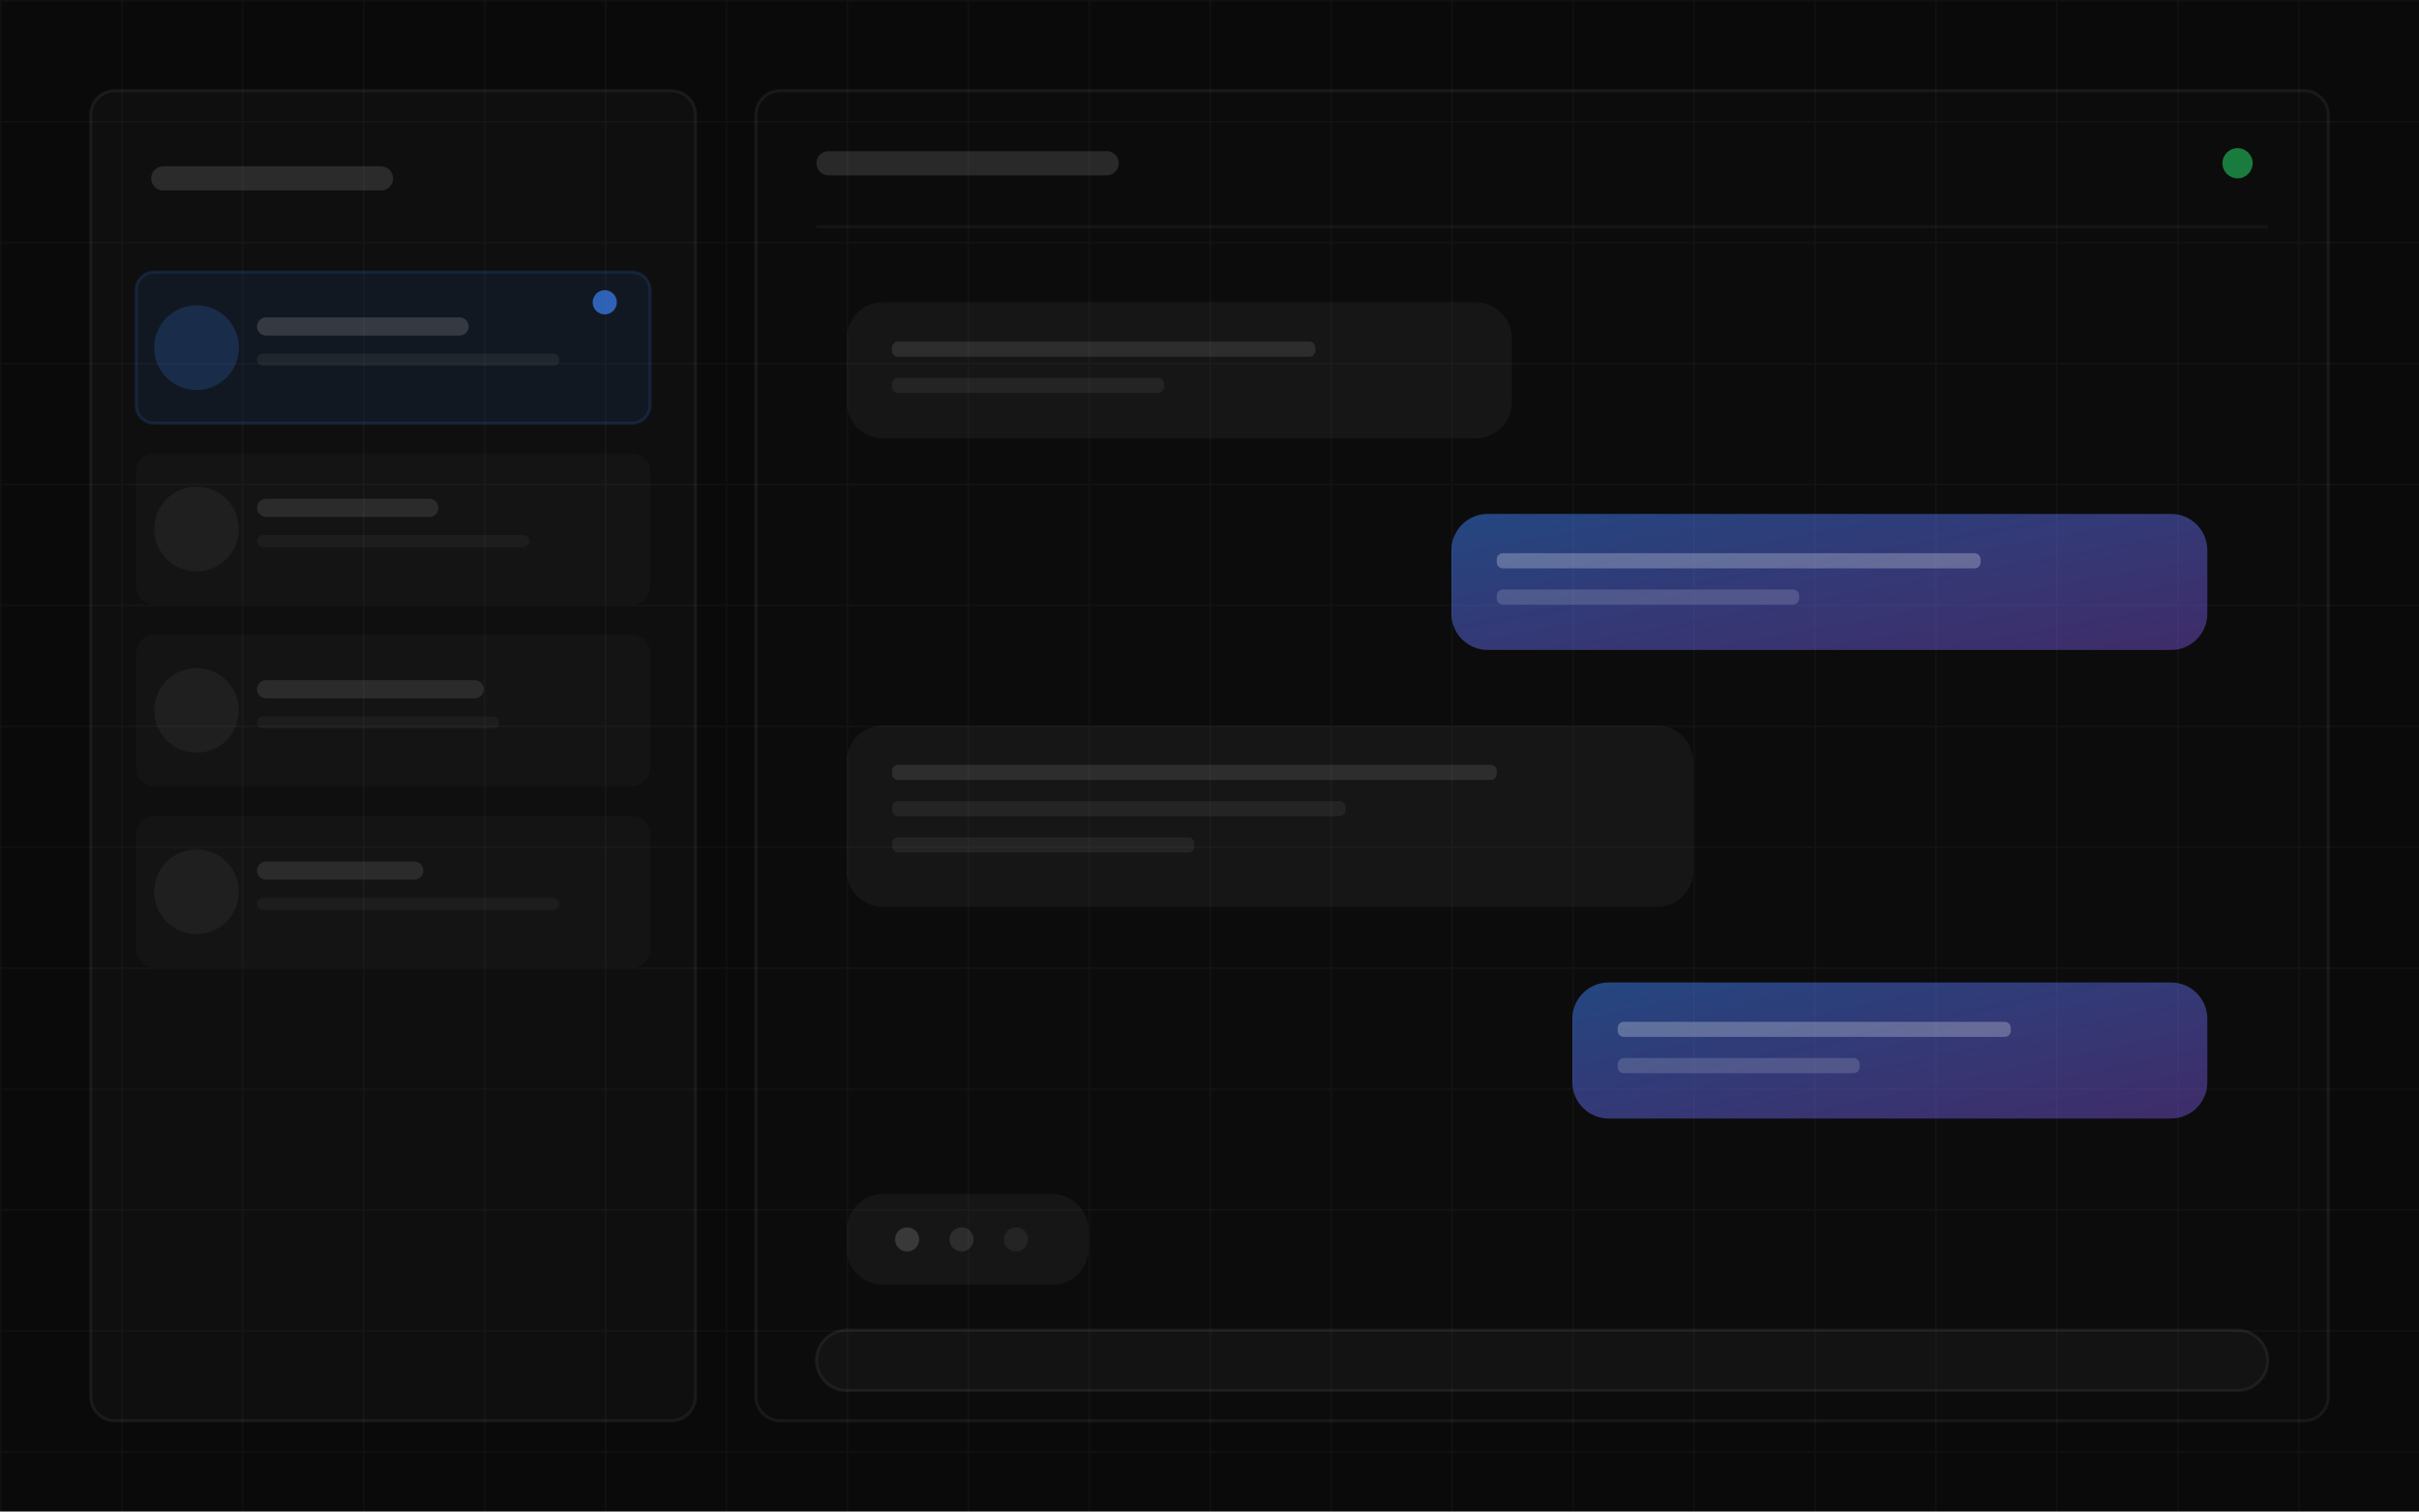
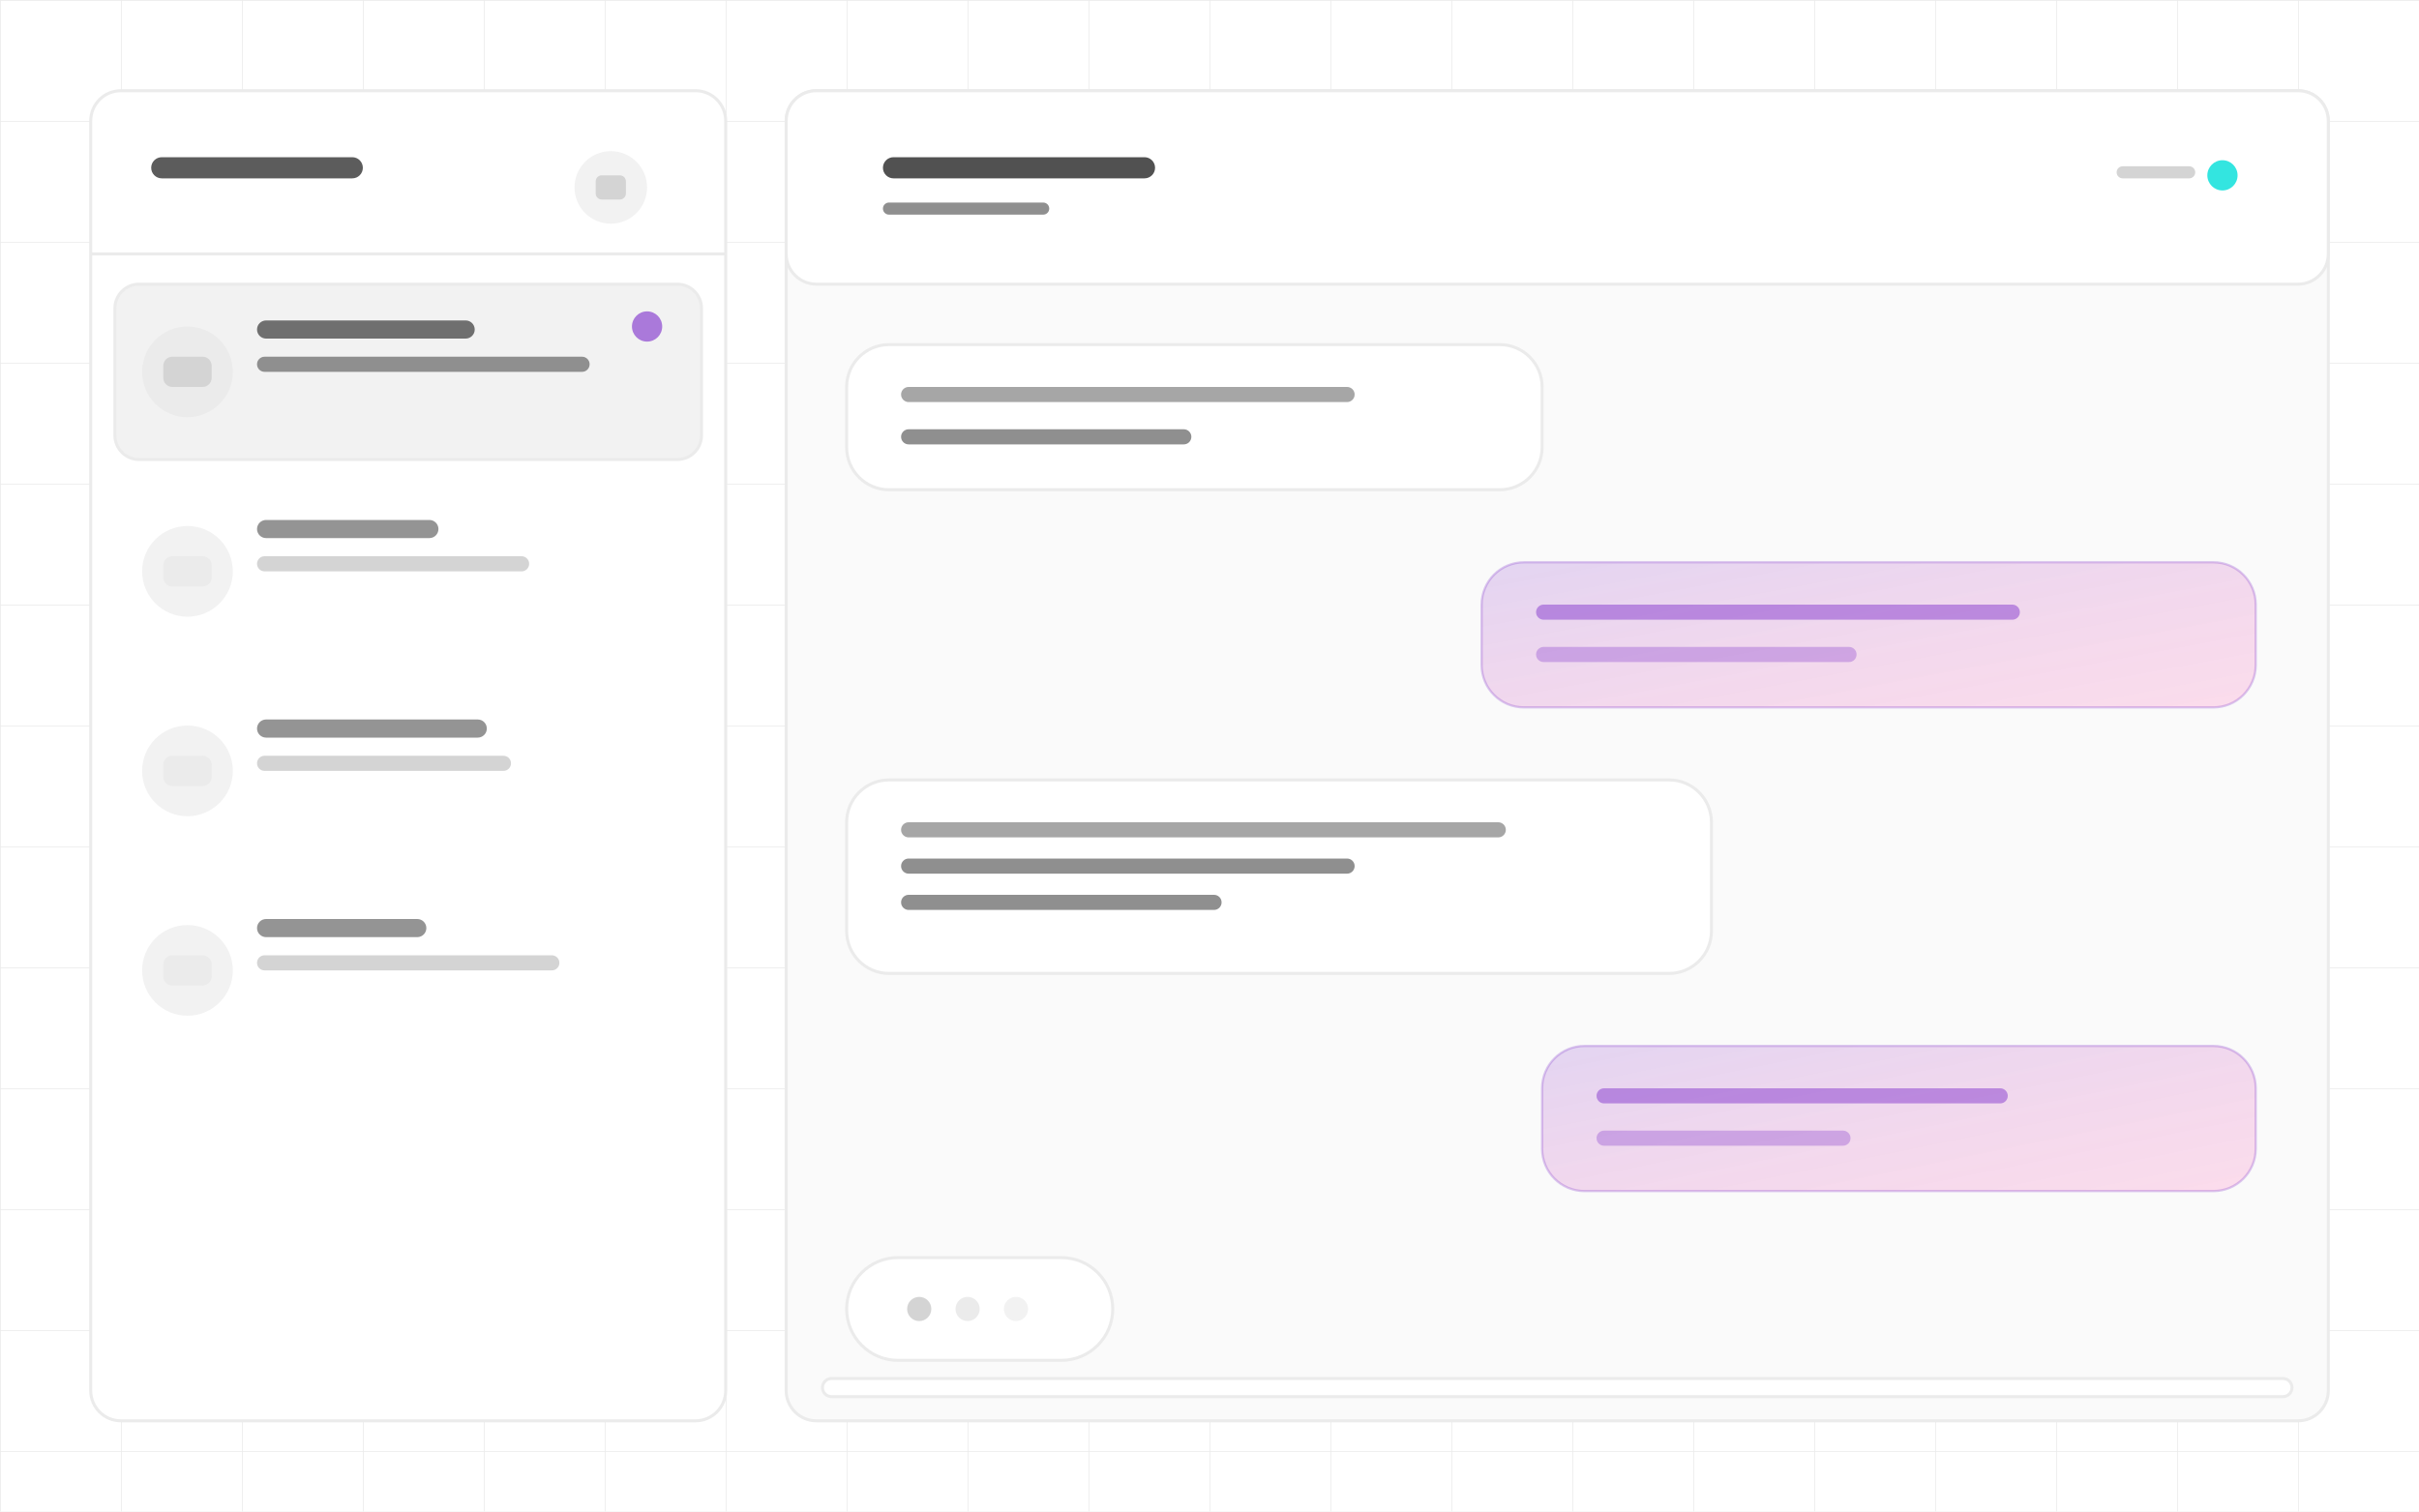
<svg xmlns="http://www.w3.org/2000/svg" viewBox="0 0 800 500" fill="none">
-   <rect width="800" height="500" fill="#0a0a0a" />
+   <rect width="800" height="500" fill="#ffffff" />
  <defs>
    <pattern id="grid" width="40" height="40" patternUnits="userSpaceOnUse">
-       <path d="M 40 0 L 0 0 0 40" fill="none" stroke="rgba(255,255,255,0.03)" stroke-width="1" />
+       <path d="M 40 0 L 0 0 0 40" fill="none" stroke="#ebebeb" stroke-width="0.5" />
    </pattern>
-     <linearGradient id="blue" x1="0" y1="0" x2="1" y2="1">
-       <stop offset="0%" stop-color="#3b82f6" stop-opacity="0.5" />
-       <stop offset="100%" stop-color="#8b5cf6" stop-opacity="0.4" />
+     <linearGradient id="sentBg" x1="0" y1="0" x2="1" y2="1">
+       <stop offset="0%" stop-color="#7928ca" stop-opacity="0.18" />
+       <stop offset="100%" stop-color="#ff0080" stop-opacity="0.12" />
    </linearGradient>
  </defs>
  <rect width="800" height="500" fill="url(#grid)" />
-   <rect x="30" y="30" width="200" height="440" rx="8" fill="rgba(255,255,255,0.02)" stroke="rgba(255,255,255,0.06)" stroke-width="1" />
-   <rect x="50" y="55" width="80" height="8" rx="4" fill="rgba(255,255,255,0.12)" />
-   <rect x="45" y="90" width="170" height="50" rx="6" fill="rgba(59,130,246,0.08)" stroke="rgba(59,130,246,0.15)" stroke-width="1" />
-   <circle cx="65" cy="115" r="14" fill="rgba(59,130,246,0.2)" />
-   <rect x="85" y="105" width="70" height="6" rx="3" fill="rgba(255,255,255,0.15)" />
-   <rect x="85" y="117" width="100" height="4" rx="2" fill="rgba(255,255,255,0.06)" />
-   <circle cx="200" cy="100" r="4" fill="#3b82f6" opacity="0.7" />
-   <rect x="45" y="150" width="170" height="50" rx="6" fill="rgba(255,255,255,0.02)" />
-   <circle cx="65" cy="175" r="14" fill="rgba(255,255,255,0.05)" />
-   <rect x="85" y="165" width="60" height="6" rx="3" fill="rgba(255,255,255,0.1)" />
-   <rect x="85" y="177" width="90" height="4" rx="2" fill="rgba(255,255,255,0.04)" />
-   <rect x="45" y="210" width="170" height="50" rx="6" fill="rgba(255,255,255,0.02)" />
-   <circle cx="65" cy="235" r="14" fill="rgba(255,255,255,0.05)" />
-   <rect x="85" y="225" width="75" height="6" rx="3" fill="rgba(255,255,255,0.1)" />
-   <rect x="85" y="237" width="80" height="4" rx="2" fill="rgba(255,255,255,0.04)" />
-   <rect x="45" y="270" width="170" height="50" rx="6" fill="rgba(255,255,255,0.02)" />
-   <circle cx="65" cy="295" r="14" fill="rgba(255,255,255,0.05)" />
-   <rect x="85" y="285" width="55" height="6" rx="3" fill="rgba(255,255,255,0.1)" />
-   <rect x="85" y="297" width="100" height="4" rx="2" fill="rgba(255,255,255,0.04)" />
-   <rect x="250" y="30" width="520" height="440" rx="8" fill="rgba(255,255,255,0.01)" stroke="rgba(255,255,255,0.06)" stroke-width="1" />
-   <rect x="270" y="50" width="100" height="8" rx="4" fill="rgba(255,255,255,0.12)" />
-   <circle cx="740" cy="54" r="5" fill="#22c55e" opacity="0.6" />
-   <line x1="270" y1="75" x2="750" y2="75" stroke="rgba(255,255,255,0.04)" stroke-width="1" />
-   <rect x="280" y="100" width="220" height="45" rx="12" fill="rgba(255,255,255,0.04)" />
-   <rect x="295" y="113" width="140" height="5" rx="2" fill="rgba(255,255,255,0.1)" />
-   <rect x="295" y="125" width="90" height="5" rx="2" fill="rgba(255,255,255,0.06)" />
-   <rect x="480" y="170" width="250" height="45" rx="12" fill="url(#blue)" />
-   <rect x="495" y="183" width="160" height="5" rx="2" fill="rgba(255,255,255,0.25)" />
-   <rect x="495" y="195" width="100" height="5" rx="2" fill="rgba(255,255,255,0.15)" />
-   <rect x="280" y="240" width="280" height="60" rx="12" fill="rgba(255,255,255,0.04)" />
-   <rect x="295" y="253" width="200" height="5" rx="2" fill="rgba(255,255,255,0.1)" />
-   <rect x="295" y="265" width="150" height="5" rx="2" fill="rgba(255,255,255,0.06)" />
-   <rect x="295" y="277" width="100" height="5" rx="2" fill="rgba(255,255,255,0.06)" />
-   <rect x="520" y="325" width="210" height="45" rx="12" fill="url(#blue)" />
-   <rect x="535" y="338" width="130" height="5" rx="2" fill="rgba(255,255,255,0.25)" />
-   <rect x="535" y="350" width="80" height="5" rx="2" fill="rgba(255,255,255,0.15)" />
-   <rect x="280" y="395" width="80" height="30" rx="12" fill="rgba(255,255,255,0.04)" />
-   <circle cx="300" cy="410" r="4" fill="rgba(255,255,255,0.15)" />
-   <circle cx="318" cy="410" r="4" fill="rgba(255,255,255,0.1)" />
-   <circle cx="336" cy="410" r="4" fill="rgba(255,255,255,0.06)" />
-   <rect x="270" y="440" width="480" height="20" rx="10" fill="rgba(255,255,255,0.03)" stroke="rgba(255,255,255,0.06)" stroke-width="1" />
+   <rect x="30" y="30" width="210" height="440" rx="10" fill="#ffffff" stroke="#ebebeb" stroke-width="1" />
+   <rect x="50" y="52" width="70" height="7" rx="3.5" fill="#171717" opacity="0.7" />
+   <rect x="190" y="50" width="24" height="24" rx="12" fill="#f2f2f2" />
+   <rect x="197" y="58" width="10" height="8" rx="2" fill="#d4d4d4" />
+   <line x1="30" y1="84" x2="240" y2="84" stroke="#ebebeb" stroke-width="1" />
+   <rect x="38" y="94" width="194" height="58" rx="8" fill="#f2f2f2" stroke="#ebebeb" stroke-width="1" />
+   <circle cx="62" cy="123" r="15" fill="#ebebeb" />
+   <rect x="62" cy="123" cx="62" r="0" />
+   <rect x="54" y="118" width="16" height="10" rx="3" fill="#d4d4d4" />
+   <rect x="85" y="106" width="72" height="6" rx="3" fill="#171717" opacity="0.6" />
+   <rect x="85" y="118" width="110" height="5" rx="2.5" fill="#8f8f8f" />
+   <circle cx="214" cy="108" r="5" fill="#7928ca" opacity="0.6" />
+   <rect x="38" y="160" width="194" height="58" rx="8" fill="none" />
+   <circle cx="62" cy="189" r="15" fill="#f2f2f2" />
+   <rect x="54" y="184" width="16" height="10" rx="3" fill="#ebebeb" />
+   <rect x="85" y="172" width="60" height="6" rx="3" fill="#4d4d4d" opacity="0.6" />
+   <rect x="85" y="184" width="90" height="5" rx="2.5" fill="#d4d4d4" />
+   <circle cx="62" cy="255" r="15" fill="#f2f2f2" />
+   <rect x="54" y="250" width="16" height="10" rx="3" fill="#ebebeb" />
+   <rect x="85" y="238" width="76" height="6" rx="3" fill="#4d4d4d" opacity="0.6" />
+   <rect x="85" y="250" width="84" height="5" rx="2.5" fill="#d4d4d4" />
+   <circle cx="62" cy="321" r="15" fill="#f2f2f2" />
+   <rect x="54" y="316" width="16" height="10" rx="3" fill="#ebebeb" />
+   <rect x="85" y="304" width="56" height="6" rx="3" fill="#4d4d4d" opacity="0.6" />
+   <rect x="85" y="316" width="100" height="5" rx="2.5" fill="#d4d4d4" />
+   <rect x="260" y="30" width="510" height="440" rx="10" fill="#fafafa" stroke="#ebebeb" stroke-width="1" />
+   <rect x="260" y="30" width="510" height="64" rx="10" fill="#ffffff" stroke="#ebebeb" stroke-width="1" />
+   <rect x="292" y="52" width="90" height="7" rx="3.5" fill="#171717" opacity="0.75" />
+   <rect x="292" y="67" width="55" height="4" rx="2" fill="#8f8f8f" />
+   <circle cx="735" cy="58" r="5" fill="#00dfd8" opacity="0.8" />
+   <rect x="700" y="55" width="26" height="4" rx="2" fill="#d4d4d4" />
+   <rect x="280" y="114" width="230" height="48" rx="14" fill="#ffffff" stroke="#ebebeb" stroke-width="1" />
+   <rect x="298" y="128" width="150" height="5" rx="2.5" fill="#4d4d4d" opacity="0.5" />
+   <rect x="298" y="142" width="96" height="5" rx="2.5" fill="#8f8f8f" />
+   <rect x="490" y="186" width="256" height="48" rx="14" fill="url(#sentBg)" stroke="#7928ca" stroke-width="0.75" stroke-opacity="0.25" />
+   <rect x="508" y="200" width="160" height="5" rx="2.5" fill="#7928ca" opacity="0.45" />
+   <rect x="508" y="214" width="106" height="5" rx="2.5" fill="#7928ca" opacity="0.3" />
+   <rect x="280" y="258" width="286" height="64" rx="14" fill="#ffffff" stroke="#ebebeb" stroke-width="1" />
+   <rect x="298" y="272" width="200" height="5" rx="2.5" fill="#4d4d4d" opacity="0.5" />
+   <rect x="298" y="284" width="150" height="5" rx="2.5" fill="#8f8f8f" />
+   <rect x="298" y="296" width="106" height="5" rx="2.5" fill="#8f8f8f" />
+   <rect x="510" y="346" width="236" height="48" rx="14" fill="url(#sentBg)" stroke="#7928ca" stroke-width="0.75" stroke-opacity="0.25" />
+   <rect x="528" y="360" width="136" height="5" rx="2.5" fill="#7928ca" opacity="0.45" />
+   <rect x="528" y="374" width="84" height="5" rx="2.5" fill="#7928ca" opacity="0.3" />
+   <rect x="280" y="416" width="88" height="34" rx="17" fill="#ffffff" stroke="#ebebeb" stroke-width="1" />
+   <circle cx="304" cy="433" r="4" fill="#d4d4d4" />
+   <circle cx="320" cy="433" r="4" fill="#ebebeb" />
+   <circle cx="336" cy="433" r="4" fill="#f2f2f2" />
+   <rect x="272" y="456" width="486" height="6" rx="3" fill="#ffffff" stroke="#ebebeb" stroke-width="1" />
</svg>
